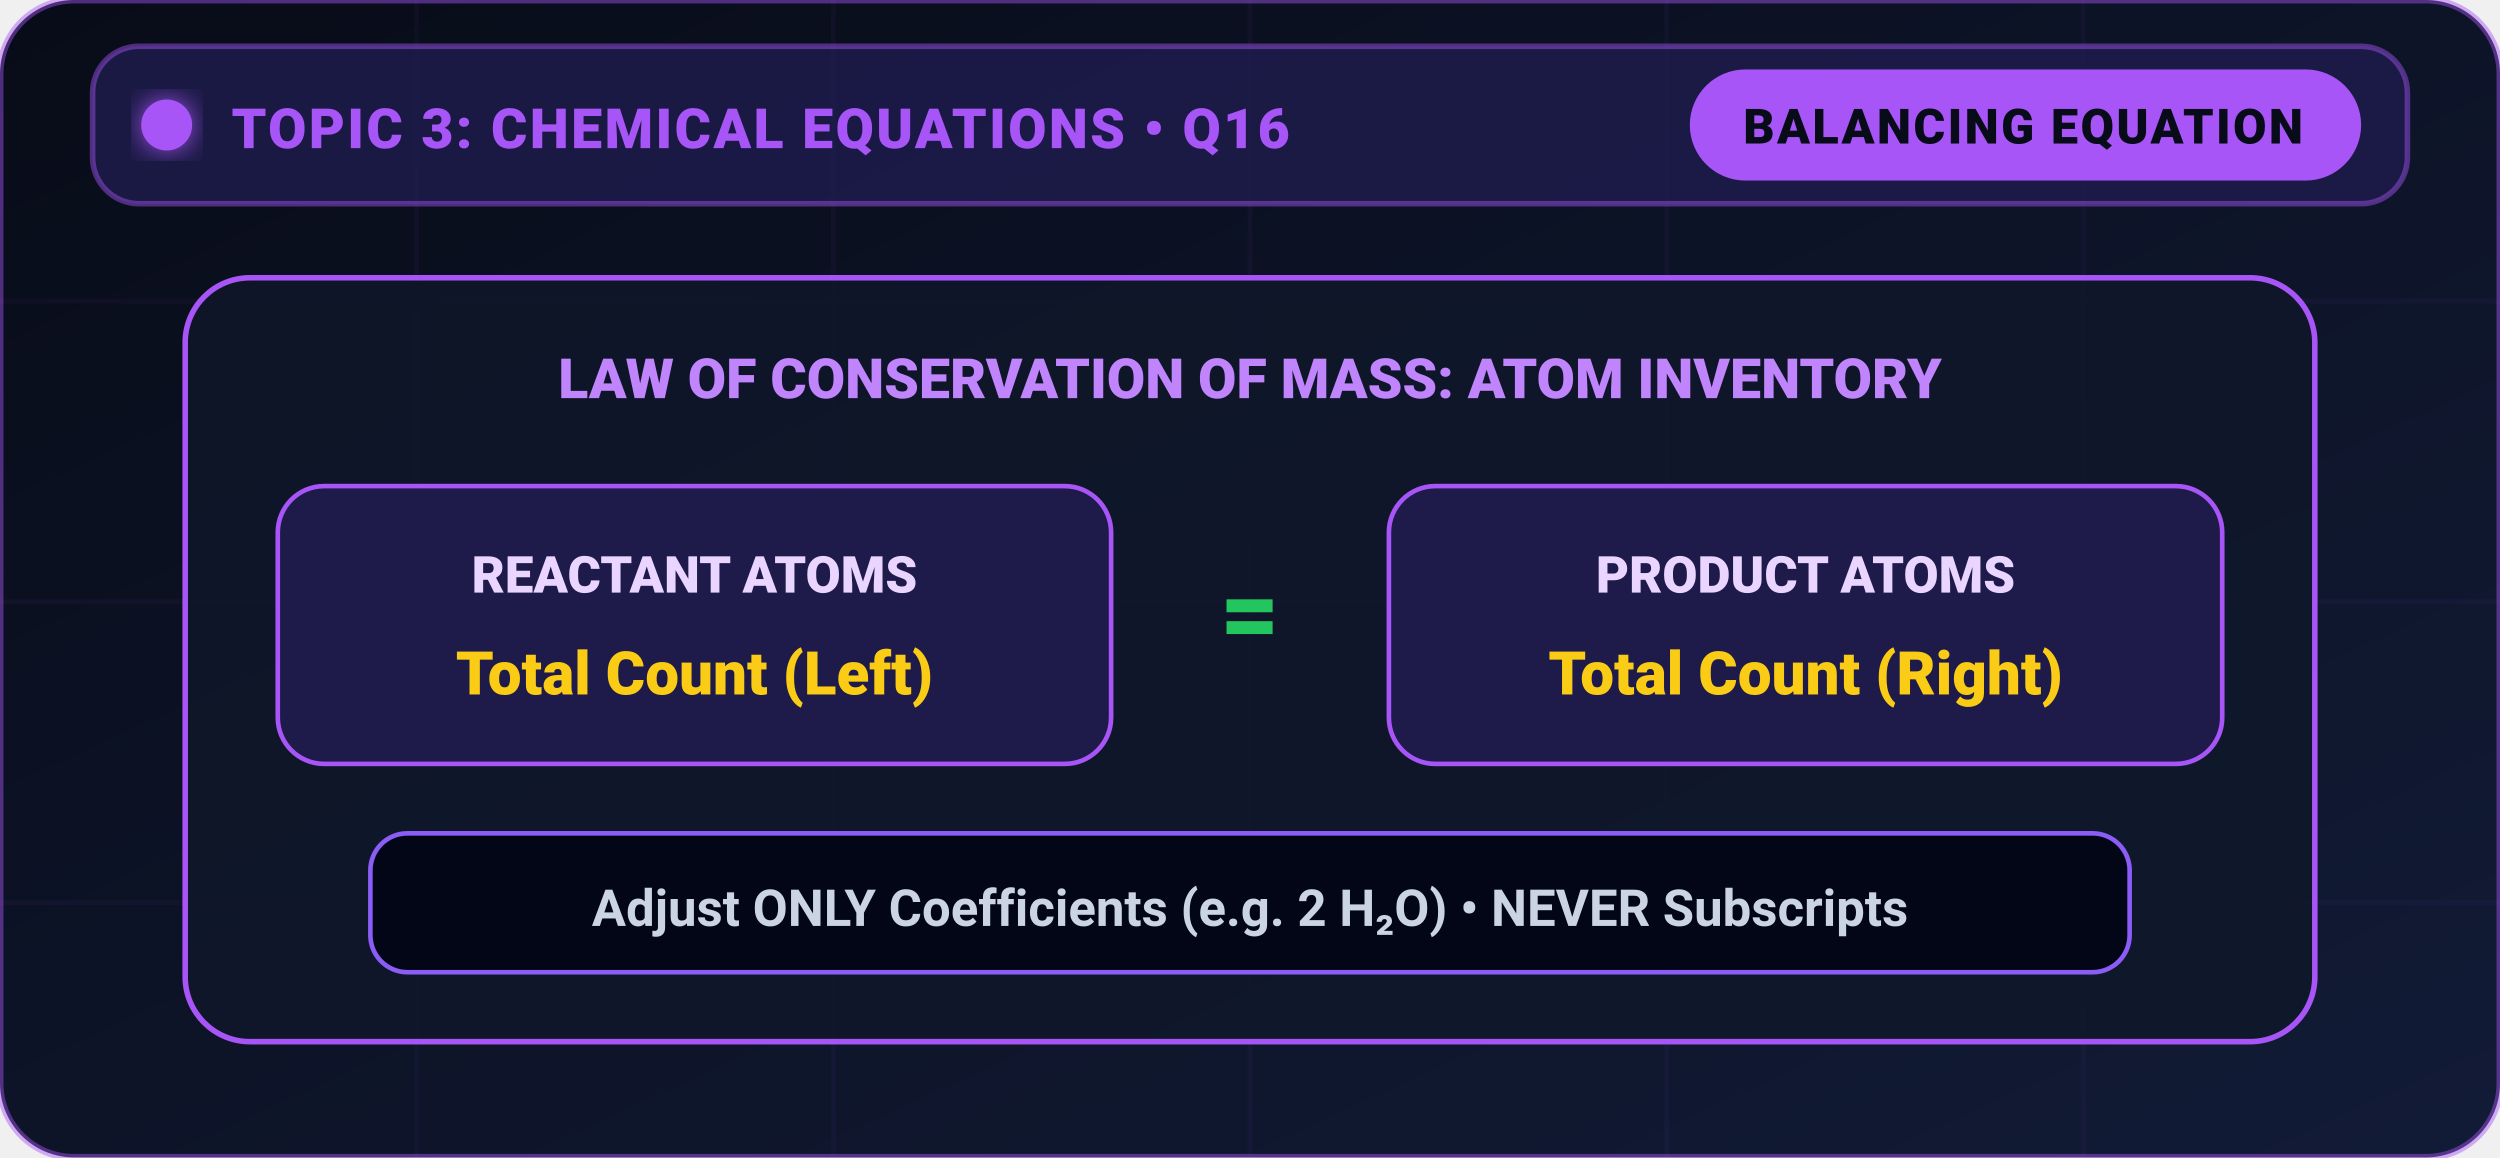
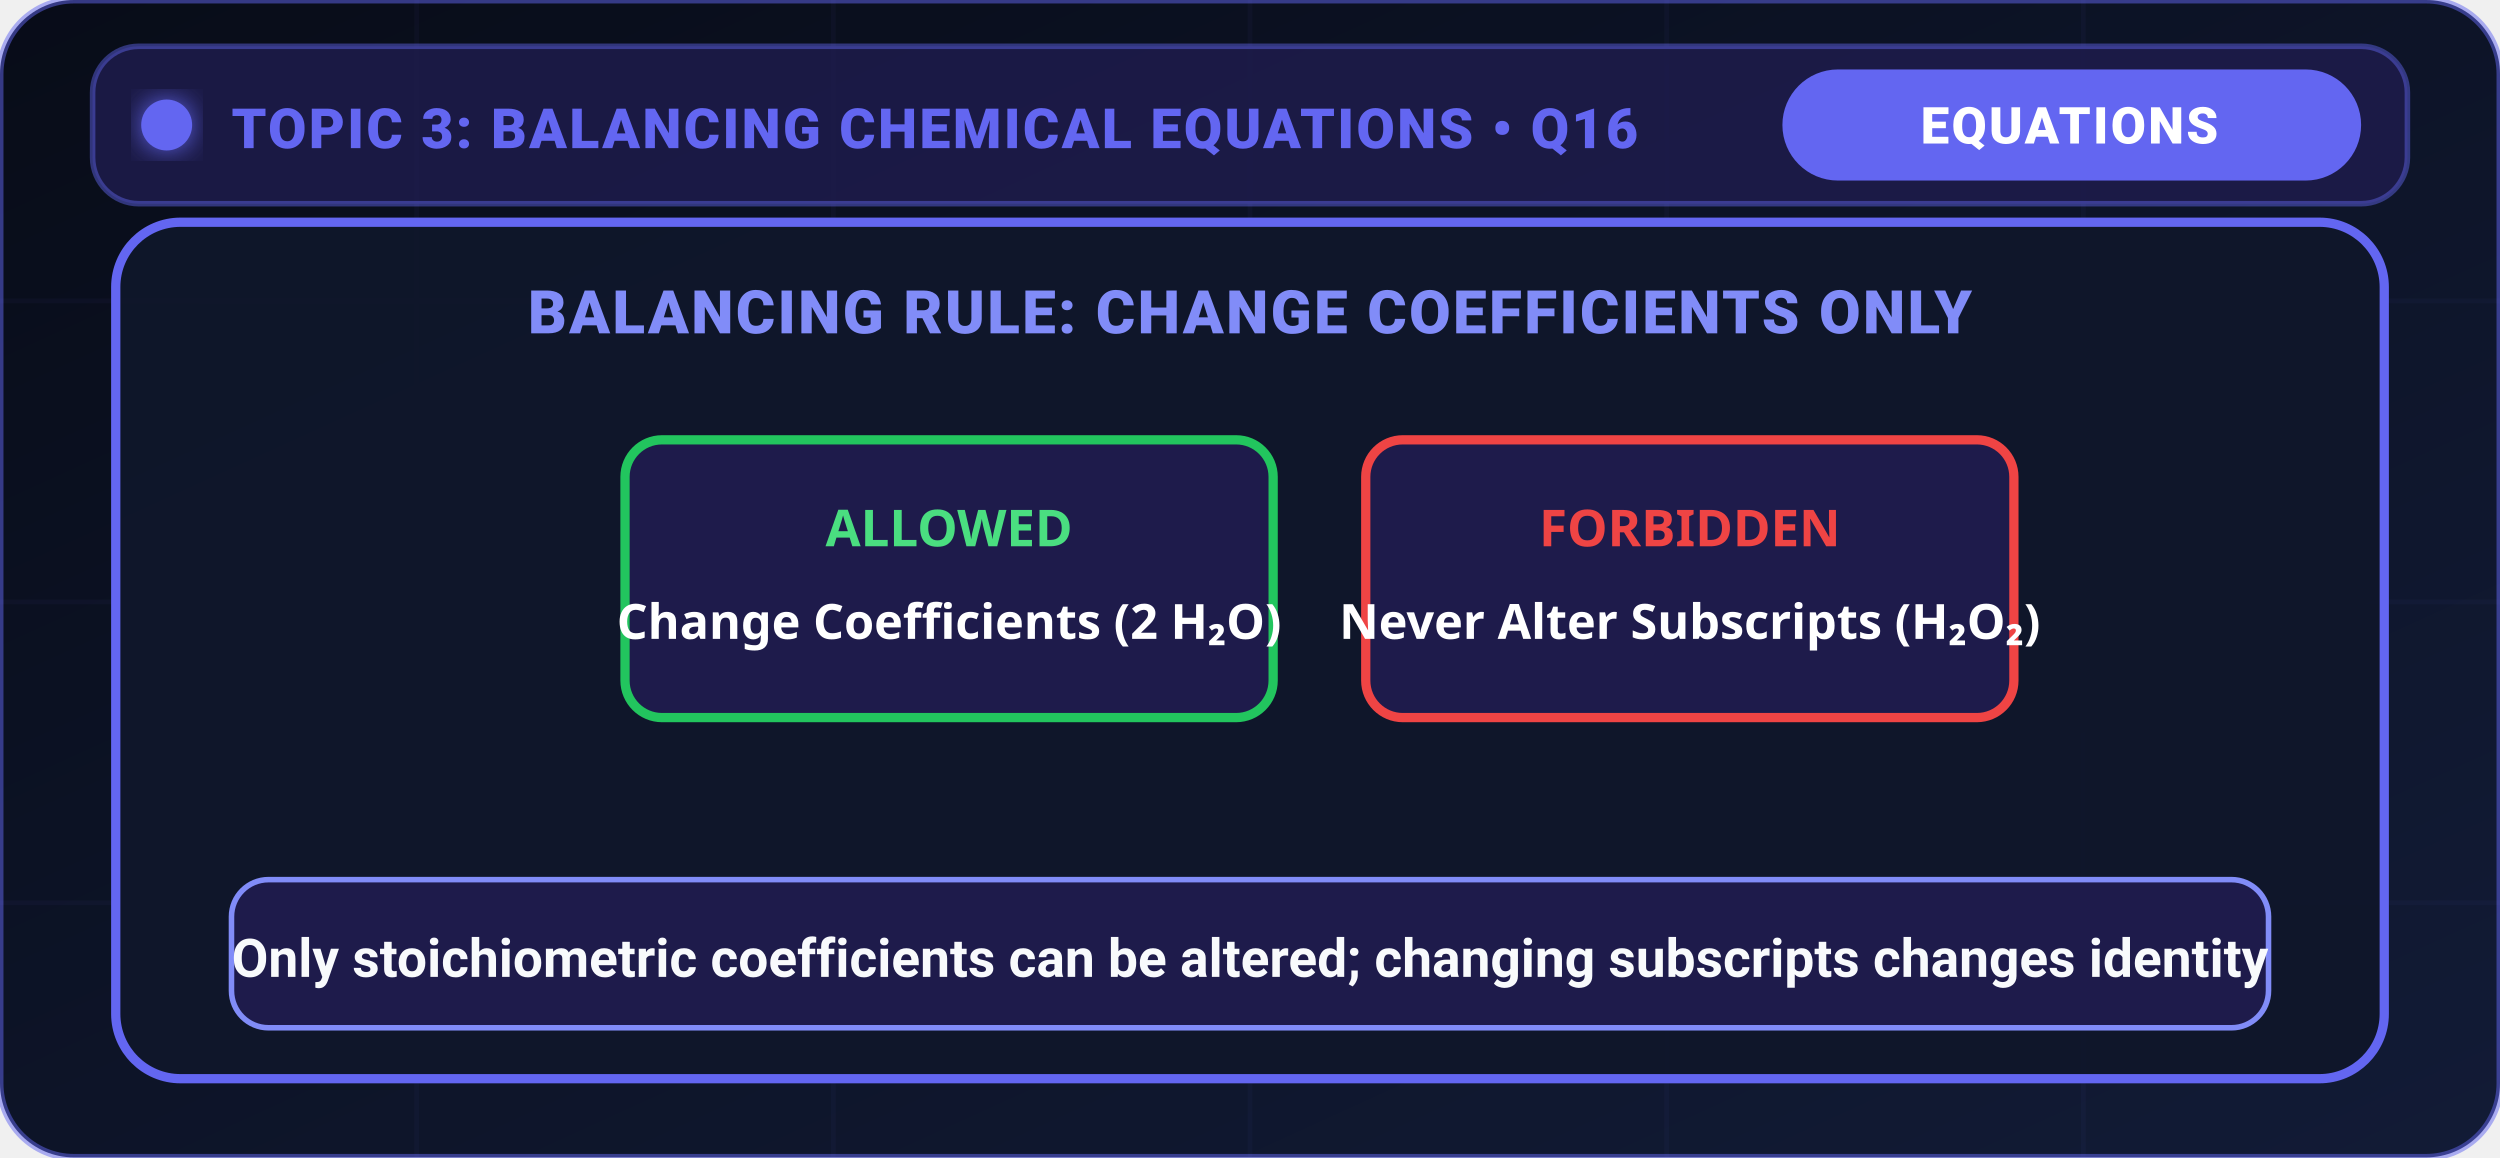
<svg xmlns="http://www.w3.org/2000/svg" viewBox="0 0 540 250" width="100%" height="100%">
  <defs>
-     <linearGradient id="bg_tf_3_16" x1="0%" y1="0%" x2="100%" y2="100%">
+     <linearGradient id="bg_t3_tf_16" x1="0%" y1="0%" x2="100%" y2="100%">
      <stop offset="0%" stop-color="#080c18" />
      <stop offset="50%" stop-color="#0d1428" />
      <stop offset="100%" stop-color="#121b36" />
    </linearGradient>
-     <filter id="glow_tf_3_16" x="-20%" y="-20%" width="140%" height="140%">
+     <filter id="glow_t3_tf_16" x="-20%" y="-20%" width="140%" height="140%">
      <feGaussianBlur stdDeviation="3" result="blur" />
      <feComposite in="SourceGraphic" in2="blur" operator="over" />
    </filter>
  </defs>
-   <rect width="540" height="250" rx="16" fill="url(#bg_tf_3_16)" stroke="#a855f7" stroke-width="1.5" stroke-opacity="0.45" />
-   <g opacity="0.04" stroke="#a855f7" stroke-width="1">
+   <rect width="540" height="250" rx="16" fill="url(#bg_t3_tf_16)" stroke="#6366f1" stroke-width="1.5" stroke-opacity="0.5" />
+   <g opacity="0.04" stroke="#6366f1" stroke-width="1">
    <line x1="90" y1="0" x2="90" y2="250" />
    <line x1="180" y1="0" x2="180" y2="250" />
    <line x1="270" y1="0" x2="270" y2="250" />
    <line x1="360" y1="0" x2="360" y2="250" />
    <line x1="450" y1="0" x2="450" y2="250" />
    <line x1="0" y1="65" x2="540" y2="65" />
    <line x1="0" y1="130" x2="540" y2="130" />
    <line x1="0" y1="195" x2="540" y2="195" />
  </g>
-   <rect x="20" y="10" width="500" height="34" rx="10" fill="#1e1b4b" fill-opacity="0.85" stroke="#a855f7" stroke-width="1.2" stroke-opacity="0.45" />
-   <circle cx="36" cy="27" r="5.5" fill="#a855f7" filter="url(#glow_tf_3_16)" />
-   <text x="50" y="32" fill="#a855f7" font-family="'Segoe UI', Roboto, sans-serif" font-size="12" font-weight="900" letter-spacing="0.5">TOPIC 3: CHEMICAL EQUATIONS • Q16</text>
-   <rect x="365" y="15" width="145" height="24" rx="12" fill="#a855f7" />
-   <text x="437" y="31" fill="#080c18" font-family="'Segoe UI', Roboto, sans-serif" font-size="10.5" font-weight="900" text-anchor="middle" letter-spacing="0.5">BALANCING EQUATION</text>
-   <rect x="40" y="60" width="460" height="165" rx="14" fill="#0f172a" fill-opacity="0.8" stroke="#a855f7" stroke-width="1.2" />
-   <text x="270" y="86" fill="#c084fc" font-family="'Segoe UI', Roboto, sans-serif" font-size="12" font-weight="900" text-anchor="middle">LAW OF CONSERVATION OF MASS: ATOM INVENTORY</text>
-   <rect x="60" y="105" width="180" height="60" rx="10" fill="#1e1b4b" stroke="#a855f7" stroke-width="1" />
-   <text x="150" y="128" fill="#e9d5ff" font-family="'Segoe UI', Roboto, sans-serif" font-size="11" font-weight="800" text-anchor="middle">REACTANT ATOMS</text>
-   <text x="150" y="150" fill="#facc15" font-family="'Segoe UI', Roboto, sans-serif" font-size="13" font-weight="900" text-anchor="middle">Total Count (Left)</text>
-   <text x="270" y="140" fill="#22c55e" font-family="'Segoe UI', Roboto, sans-serif" font-size="22" font-weight="900" text-anchor="middle">=</text>
-   <rect x="300" y="105" width="180" height="60" rx="10" fill="#1e1b4b" stroke="#a855f7" stroke-width="1" />
-   <text x="390" y="128" fill="#e9d5ff" font-family="'Segoe UI', Roboto, sans-serif" font-size="11" font-weight="800" text-anchor="middle">PRODUCT ATOMS</text>
-   <text x="390" y="150" fill="#facc15" font-family="'Segoe UI', Roboto, sans-serif" font-size="13" font-weight="900" text-anchor="middle">Total Count (Right)</text>
-   <rect x="80" y="180" width="380" height="30" rx="8" fill="#020617" stroke="#8b5cf6" stroke-width="1" />
-   <text x="270" y="200" fill="#cbd5e1" font-family="'Segoe UI', Roboto, sans-serif" font-size="11" font-weight="700" text-anchor="middle">Adjust ONLY Coefficients (e.g. 2 H₂O) • NEVER Subscripts</text>
+   <rect x="20" y="10" width="500" height="34" rx="10" fill="#1e1b4b" fill-opacity="0.85" stroke="#6366f1" stroke-width="1.2" stroke-opacity="0.45" />
+   <circle cx="36" cy="27" r="5.5" fill="#6366f1" filter="url(#glow_t3_tf_16)" />
+   <text x="50" y="32" fill="#6366f1" font-family="'Segoe UI', Roboto, sans-serif" font-size="12" font-weight="900" letter-spacing="0.5">TOPIC 3: BALANCING CHEMICAL EQUATIONS • Q16</text>
+   <rect x="385" y="15" width="125" height="24" rx="12" fill="#6366f1" />
+   <text x="447" y="31" fill="#ffffff" font-family="'Segoe UI', Roboto, sans-serif" font-size="11" font-weight="900" text-anchor="middle" letter-spacing="0.5">EQUATIONS</text>
+   <g transform="translate(25, 48)">
+     <rect x="0" y="0" width="490" height="185" rx="14" fill="#0f172a" fill-opacity="0.95" stroke="#6366f1" stroke-width="2" />
+     <text x="245" y="24" fill="#818cf8" font-family="'Segoe UI', Roboto, sans-serif" font-size="13" font-weight="900" text-anchor="middle" letter-spacing="0.5">
+       BALANCING RULE: CHANGE COEFFICIENTS ONLY
+     </text>
+     <g transform="translate(90, 32)">
+       <rect x="20" y="15" width="140" height="60" rx="8" fill="#1e1b4b" stroke="#22c55e" stroke-width="2" />
+       <text x="90" y="38" fill="#4ade80" font-family="sans-serif" font-size="11" font-weight="900" text-anchor="middle">ALLOWED</text>
+       <text x="90" y="58" fill="#ffffff" font-family="sans-serif" font-size="10.5" font-weight="700" text-anchor="middle">Change Coefficients (2 H₂O)</text>
+       <rect x="180" y="15" width="140" height="60" rx="8" fill="#1e1b4b" stroke="#ef4444" stroke-width="2" />
+       <text x="250" y="38" fill="#ef4444" font-family="sans-serif" font-size="11" font-weight="900" text-anchor="middle">FORBIDDEN</text>
+       <text x="250" y="58" fill="#ffffff" font-family="sans-serif" font-size="10.5" font-weight="700" text-anchor="middle">Never Alter Subscripts (H₂O₂)</text>
+     </g>
+     <g transform="translate(25, 142)">
+       <rect x="0" y="0" width="440" height="32" rx="8" fill="#1e1b4b" stroke="#818cf8" stroke-width="1.2" />
+       <text x="220" y="21" fill="#f8fafc" font-family="'Segoe UI', Roboto, sans-serif" font-size="11.5" font-weight="700" text-anchor="middle">
+         Only stoichiometric coefficients can be altered; changing subscripts changes identity
+       </text>
+     </g>
+   </g>
</svg>
